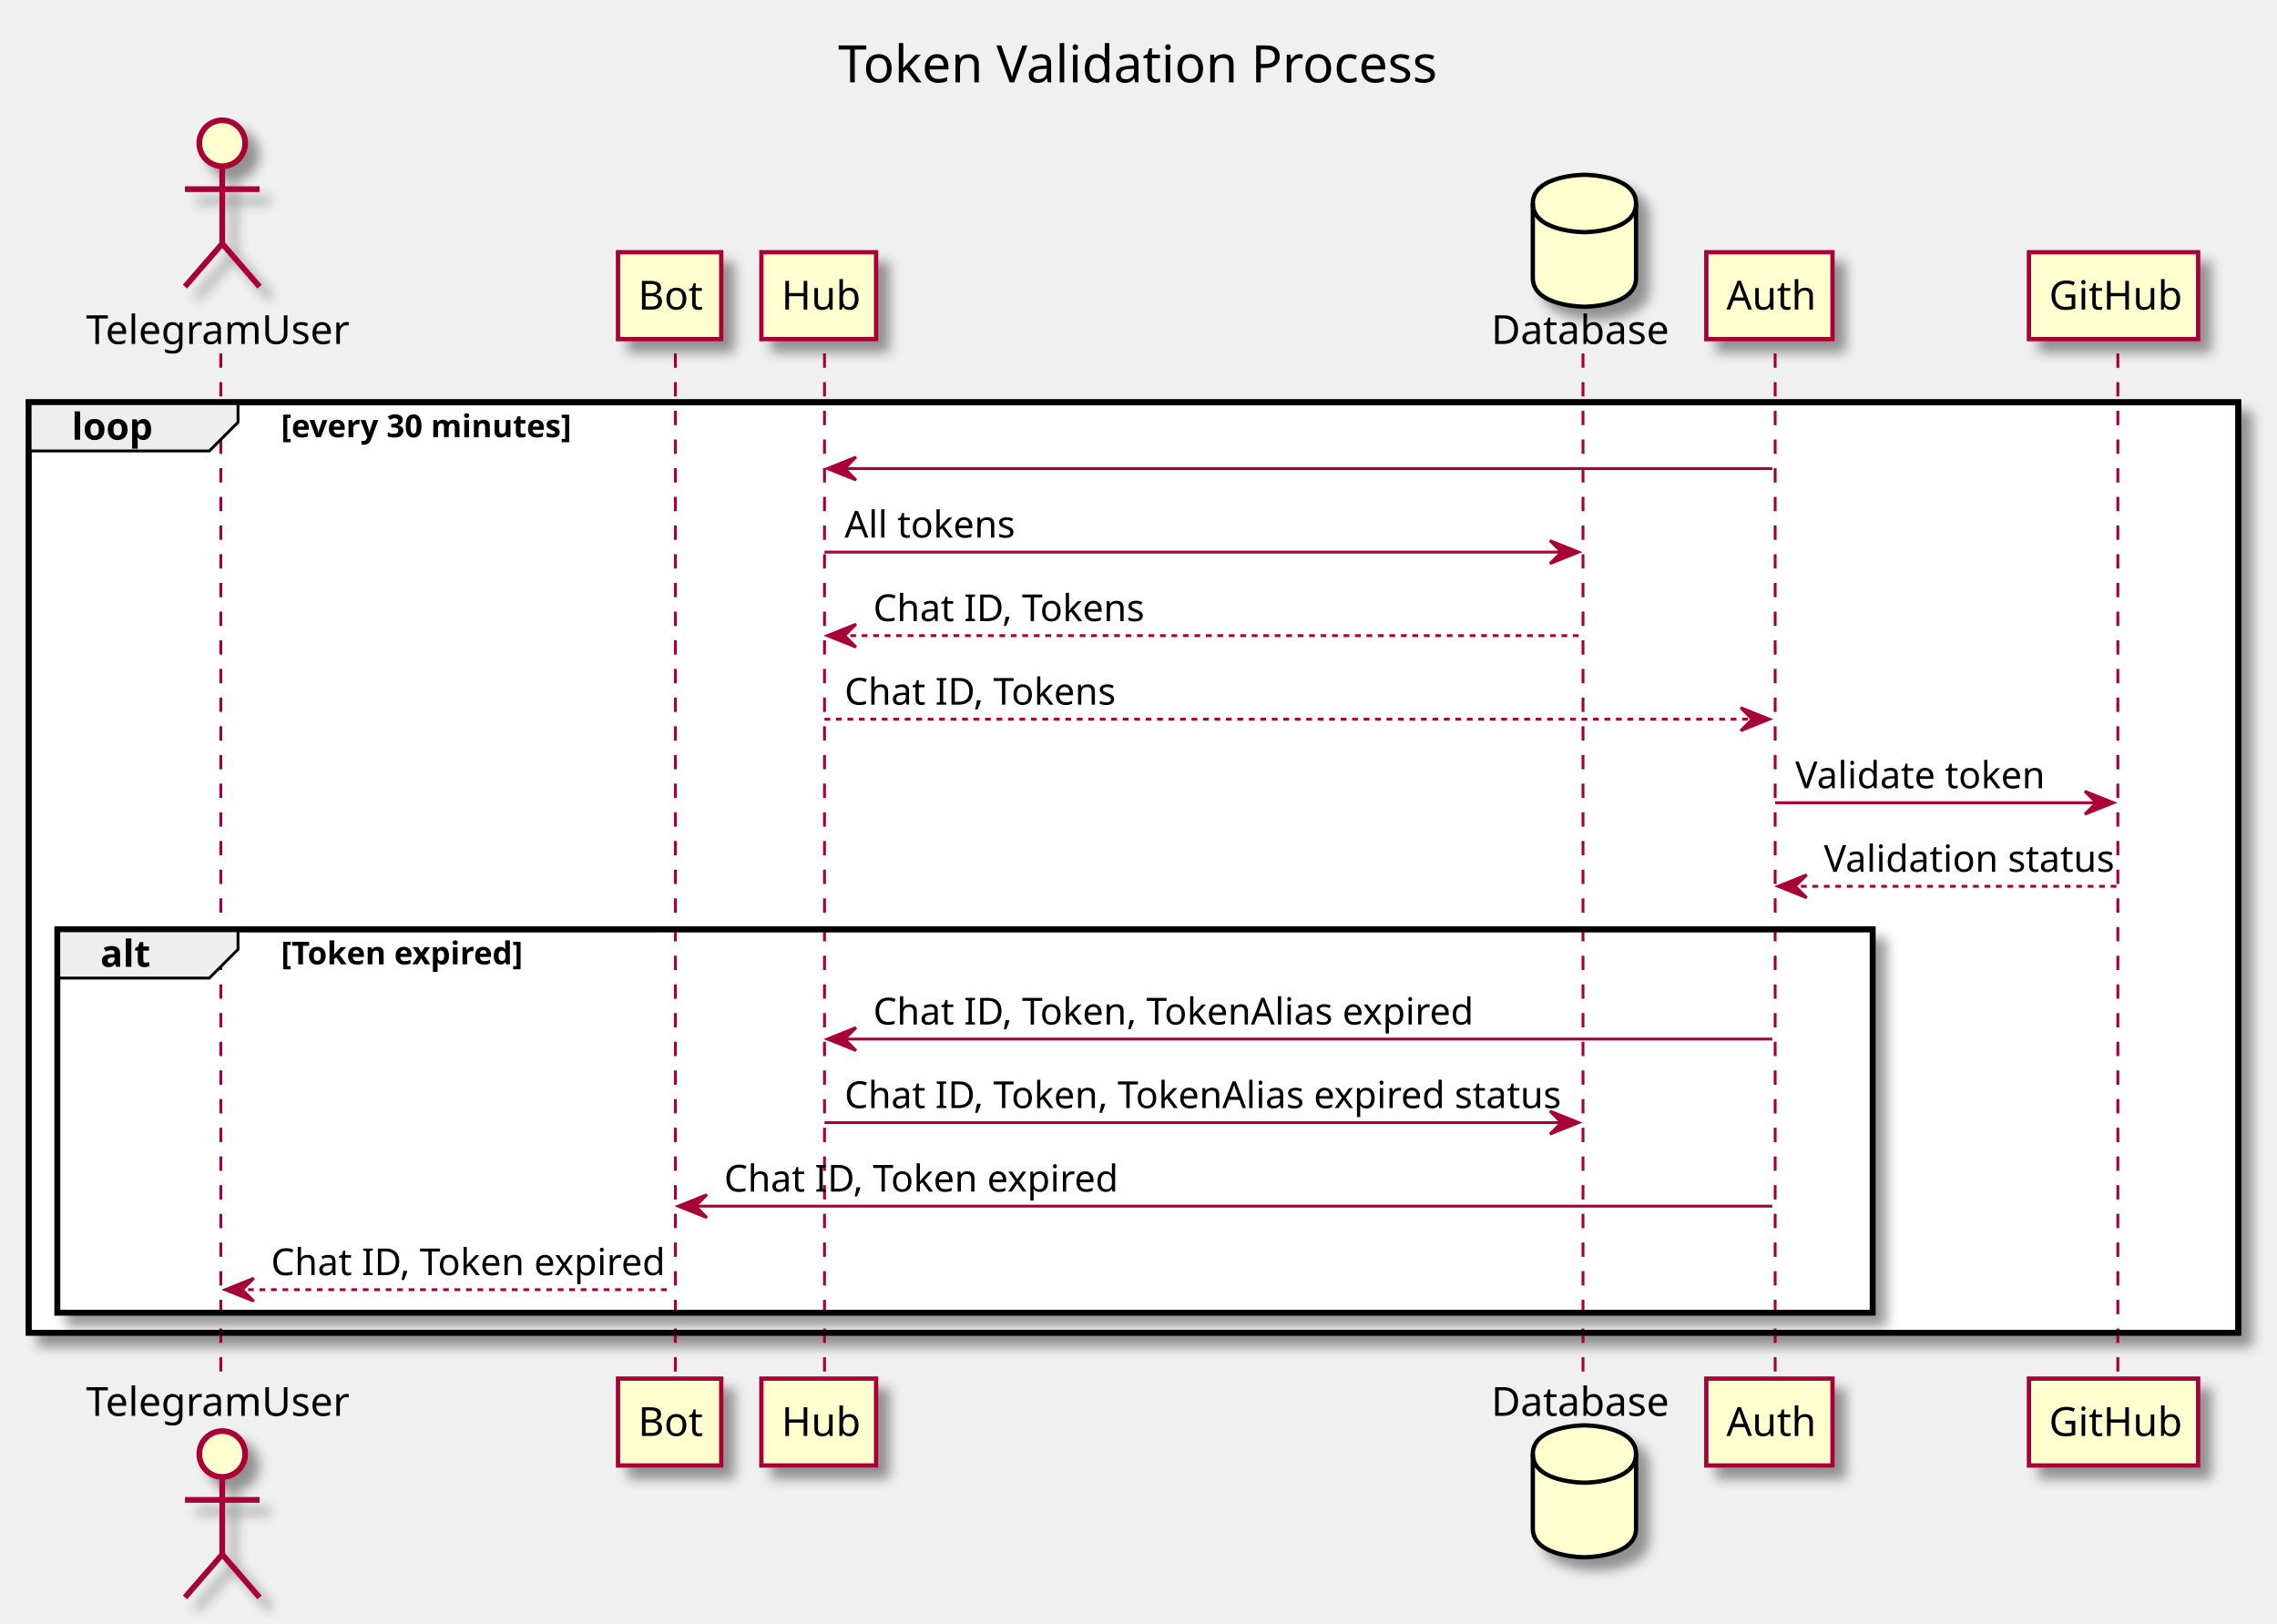
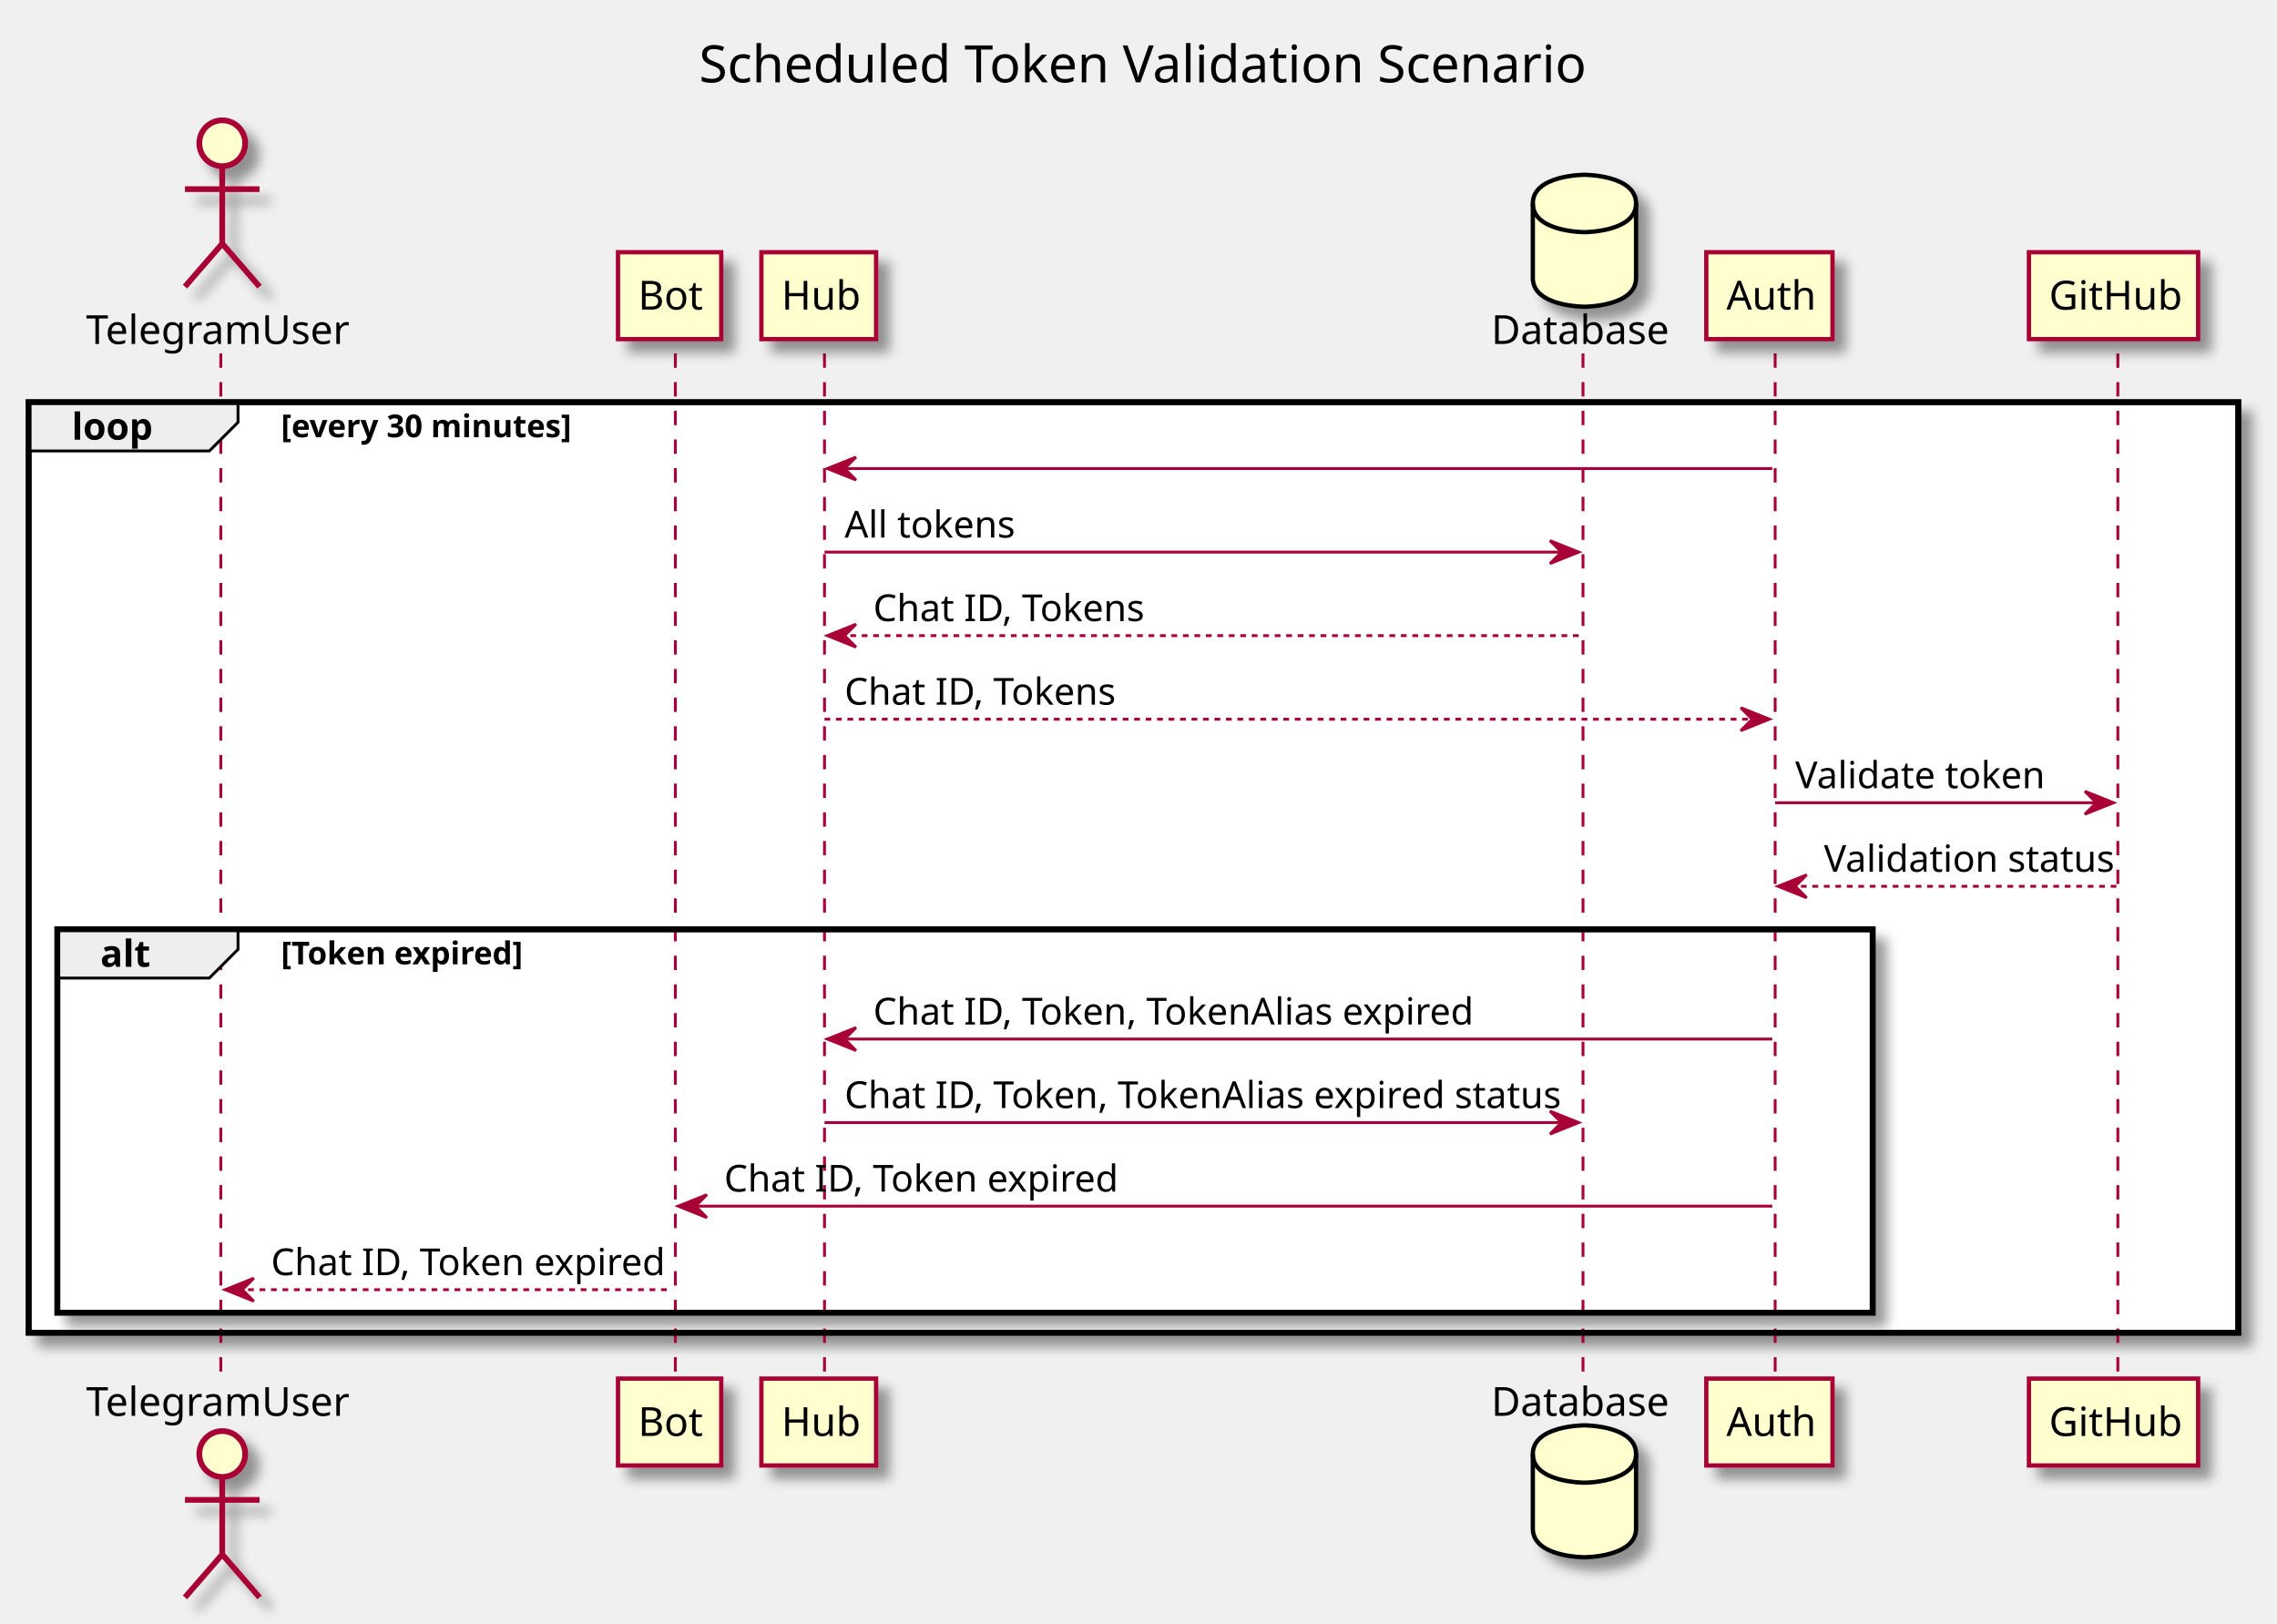
<svg xmlns="http://www.w3.org/2000/svg" contentScriptType="application/ecmascript" contentStyleType="text/css" height="566px" preserveAspectRatio="none" style="width:794px;height:566px;" version="1.1" viewBox="0 0 794 566" width="794px" zoomAndPan="magnify">
  <defs>
-     <filter height="300%" id="f19pyumoxd51rd" width="300%" x="-1" y="-1">
+     <filter height="300%" id="fq71107c2iekz" width="300%" x="-1" y="-1">
      <feGaussianBlur result="blurOut" stdDeviation="2.0" />
      <feColorMatrix in="blurOut" result="blurOut2" type="matrix" values="0 0 0 0 0 0 0 0 0 0 0 0 0 0 0 0 0 0 .4 0" />
      <feOffset dx="4.0" dy="4.0" in="blurOut2" result="blurOut3" />
      <feBlend in="SourceGraphic" in2="blurOut3" mode="normal" />
    </filter>
  </defs>
  <g>
-     <text fill="#000000" font-family="sans-serif" font-size="18" lengthAdjust="spacingAndGlyphs" textLength="206" x="292.25" y="28.708">Token Validation Process</text>
-     <rect fill="#FFFFFF" filter="url(#f19pyumoxd51rd)" height="324.461" style="stroke:#000000;stroke-width:2.0;" width="770.5" x="10" y="140.25" />
-     <rect fill="#FFFFFF" filter="url(#f19pyumoxd51rd)" height="133.664" style="stroke:#000000;stroke-width:2.0;" width="633" x="20" y="324.047" />
+     <text fill="#000000" font-family="sans-serif" font-size="18" lengthAdjust="spacingAndGlyphs" textLength="303" x="243.75" y="28.708">Scheduled Token Validation Scenario</text>
+     <rect fill="#FFFFFF" filter="url(#fq71107c2iekz)" height="324.461" style="stroke:#000000;stroke-width:2.0;" width="770.5" x="10" y="140.25" />
+     <rect fill="#FFFFFF" filter="url(#fq71107c2iekz)" height="133.664" style="stroke:#000000;stroke-width:2.0;" width="633" x="20" y="324.047" />
    <line style="stroke:#A80036;stroke-width:1.0;stroke-dasharray:5.0,5.0;" x1="77" x2="77" y1="123.25" y2="481.711" />
    <line style="stroke:#A80036;stroke-width:1.0;stroke-dasharray:5.0,5.0;" x1="235.5" x2="235.5" y1="123.25" y2="481.711" />
    <line style="stroke:#A80036;stroke-width:1.0;stroke-dasharray:5.0,5.0;" x1="287.5" x2="287.5" y1="123.25" y2="481.711" />
    <line style="stroke:#A80036;stroke-width:1.0;stroke-dasharray:5.0,5.0;" x1="552" x2="552" y1="123.25" y2="481.711" />
    <line style="stroke:#A80036;stroke-width:1.0;stroke-dasharray:5.0,5.0;" x1="619" x2="619" y1="123.25" y2="481.711" />
    <line style="stroke:#A80036;stroke-width:1.0;stroke-dasharray:5.0,5.0;" x1="738.5" x2="738.5" y1="123.25" y2="481.711" />
    <text fill="#000000" font-family="sans-serif" font-size="14" lengthAdjust="spacingAndGlyphs" textLength="89" x="30" y="119.948">TelegramUser</text>
-     <ellipse cx="77.5" cy="49.953" fill="#FEFECE" filter="url(#f19pyumoxd51rd)" rx="8" ry="8" style="stroke:#A80036;stroke-width:2.0;" />
-     <path d="M77.5,57.953 L77.5,84.953 M64.5,65.953 L90.5,65.953 M77.5,84.953 L64.5,99.953 M77.5,84.953 L90.5,99.953 " fill="none" filter="url(#f19pyumoxd51rd)" style="stroke:#A80036;stroke-width:2.0;" />
+     <ellipse cx="77.5" cy="49.953" fill="#FEFECE" filter="url(#fq71107c2iekz)" rx="8" ry="8" style="stroke:#A80036;stroke-width:2.0;" />
+     <path d="M77.5,57.953 L77.5,84.953 M64.5,65.953 L90.5,65.953 M77.5,84.953 L64.5,99.953 M77.5,84.953 L90.5,99.953 " fill="none" filter="url(#fq71107c2iekz)" style="stroke:#A80036;stroke-width:2.0;" />
    <text fill="#000000" font-family="sans-serif" font-size="14" lengthAdjust="spacingAndGlyphs" textLength="89" x="30" y="493.706">TelegramUser</text>
-     <ellipse cx="77.5" cy="507.008" fill="#FEFECE" filter="url(#f19pyumoxd51rd)" rx="8" ry="8" style="stroke:#A80036;stroke-width:2.0;" />
-     <path d="M77.5,515.008 L77.5,542.008 M64.5,523.008 L90.5,523.008 M77.5,542.008 L64.5,557.008 M77.5,542.008 L90.5,557.008 " fill="none" filter="url(#f19pyumoxd51rd)" style="stroke:#A80036;stroke-width:2.0;" />
-     <rect fill="#FEFECE" filter="url(#f19pyumoxd51rd)" height="30.297" style="stroke:#A80036;stroke-width:1.5;" width="36" x="215.5" y="87.953" />
+     <ellipse cx="77.5" cy="507.008" fill="#FEFECE" filter="url(#fq71107c2iekz)" rx="8" ry="8" style="stroke:#A80036;stroke-width:2.0;" />
+     <path d="M77.5,515.008 L77.5,542.008 M64.5,523.008 L90.5,523.008 M77.5,542.008 L64.5,557.008 M77.5,542.008 L90.5,557.008 " fill="none" filter="url(#fq71107c2iekz)" style="stroke:#A80036;stroke-width:2.0;" />
+     <rect fill="#FEFECE" filter="url(#fq71107c2iekz)" height="30.297" style="stroke:#A80036;stroke-width:1.5;" width="36" x="215.5" y="87.953" />
    <text fill="#000000" font-family="sans-serif" font-size="14" lengthAdjust="spacingAndGlyphs" textLength="22" x="222.5" y="107.948">Bot</text>
-     <rect fill="#FEFECE" filter="url(#f19pyumoxd51rd)" height="30.297" style="stroke:#A80036;stroke-width:1.5;" width="36" x="215.5" y="480.711" />
+     <rect fill="#FEFECE" filter="url(#fq71107c2iekz)" height="30.297" style="stroke:#A80036;stroke-width:1.5;" width="36" x="215.5" y="480.711" />
    <text fill="#000000" font-family="sans-serif" font-size="14" lengthAdjust="spacingAndGlyphs" textLength="22" x="222.5" y="500.706">Bot</text>
-     <rect fill="#FEFECE" filter="url(#f19pyumoxd51rd)" height="30.297" style="stroke:#A80036;stroke-width:1.5;" width="40" x="265.5" y="87.953" />
+     <rect fill="#FEFECE" filter="url(#fq71107c2iekz)" height="30.297" style="stroke:#A80036;stroke-width:1.5;" width="40" x="265.5" y="87.953" />
    <text fill="#000000" font-family="sans-serif" font-size="14" lengthAdjust="spacingAndGlyphs" textLength="26" x="272.5" y="107.948">Hub</text>
-     <rect fill="#FEFECE" filter="url(#f19pyumoxd51rd)" height="30.297" style="stroke:#A80036;stroke-width:1.5;" width="40" x="265.5" y="480.711" />
+     <rect fill="#FEFECE" filter="url(#fq71107c2iekz)" height="30.297" style="stroke:#A80036;stroke-width:1.5;" width="40" x="265.5" y="480.711" />
    <text fill="#000000" font-family="sans-serif" font-size="14" lengthAdjust="spacingAndGlyphs" textLength="26" x="272.5" y="500.706">Hub</text>
    <text fill="#000000" font-family="sans-serif" font-size="14" lengthAdjust="spacingAndGlyphs" textLength="59" x="520" y="119.948">Database</text>
-     <path d="M534.5,70.953 C534.5,60.953 552.5,60.953 552.5,60.953 C552.5,60.953 570.5,60.953 570.5,70.953 L570.5,96.953 C570.5,106.953 552.5,106.953 552.5,106.953 C552.5,106.953 534.5,106.953 534.5,96.953 L534.5,70.953 " fill="#FEFECE" filter="url(#f19pyumoxd51rd)" style="stroke:#000000;stroke-width:1.5;" />
+     <path d="M534.5,70.953 C534.5,60.953 552.5,60.953 552.5,60.953 C552.5,60.953 570.5,60.953 570.5,70.953 L570.5,96.953 C570.5,106.953 552.5,106.953 552.5,106.953 C552.5,106.953 534.5,106.953 534.5,96.953 L534.5,70.953 " fill="#FEFECE" filter="url(#fq71107c2iekz)" style="stroke:#000000;stroke-width:1.5;" />
    <path d="M534.5,70.953 C534.5,80.953 552.5,80.953 552.5,80.953 C552.5,80.953 570.5,80.953 570.5,70.953 " fill="none" style="stroke:#000000;stroke-width:1.5;" />
    <text fill="#000000" font-family="sans-serif" font-size="14" lengthAdjust="spacingAndGlyphs" textLength="59" x="520" y="493.706">Database</text>
-     <path d="M534.5,507.008 C534.5,497.008 552.5,497.008 552.5,497.008 C552.5,497.008 570.5,497.008 570.5,507.008 L570.5,533.008 C570.5,543.008 552.5,543.008 552.5,543.008 C552.5,543.008 534.5,543.008 534.5,533.008 L534.5,507.008 " fill="#FEFECE" filter="url(#f19pyumoxd51rd)" style="stroke:#000000;stroke-width:1.5;" />
+     <path d="M534.5,507.008 C534.5,497.008 552.5,497.008 552.5,497.008 C552.5,497.008 570.5,497.008 570.5,507.008 L570.5,533.008 C570.5,543.008 552.5,543.008 552.5,543.008 C552.5,543.008 534.5,543.008 534.5,533.008 L534.5,507.008 " fill="#FEFECE" filter="url(#fq71107c2iekz)" style="stroke:#000000;stroke-width:1.5;" />
    <path d="M534.5,507.008 C534.5,517.008 552.5,517.008 552.5,517.008 C552.5,517.008 570.5,517.008 570.5,507.008 " fill="none" style="stroke:#000000;stroke-width:1.5;" />
-     <rect fill="#FEFECE" filter="url(#f19pyumoxd51rd)" height="30.297" style="stroke:#A80036;stroke-width:1.5;" width="44" x="595" y="87.953" />
+     <rect fill="#FEFECE" filter="url(#fq71107c2iekz)" height="30.297" style="stroke:#A80036;stroke-width:1.5;" width="44" x="595" y="87.953" />
    <text fill="#000000" font-family="sans-serif" font-size="14" lengthAdjust="spacingAndGlyphs" textLength="30" x="602" y="107.948">Auth</text>
-     <rect fill="#FEFECE" filter="url(#f19pyumoxd51rd)" height="30.297" style="stroke:#A80036;stroke-width:1.5;" width="44" x="595" y="480.711" />
+     <rect fill="#FEFECE" filter="url(#fq71107c2iekz)" height="30.297" style="stroke:#A80036;stroke-width:1.5;" width="44" x="595" y="480.711" />
    <text fill="#000000" font-family="sans-serif" font-size="14" lengthAdjust="spacingAndGlyphs" textLength="30" x="602" y="500.706">Auth</text>
-     <rect fill="#FEFECE" filter="url(#f19pyumoxd51rd)" height="30.297" style="stroke:#A80036;stroke-width:1.5;" width="59" x="707.5" y="87.953" />
+     <rect fill="#FEFECE" filter="url(#fq71107c2iekz)" height="30.297" style="stroke:#A80036;stroke-width:1.5;" width="59" x="707.5" y="87.953" />
    <text fill="#000000" font-family="sans-serif" font-size="14" lengthAdjust="spacingAndGlyphs" textLength="45" x="714.5" y="107.948">GitHub</text>
-     <rect fill="#FEFECE" filter="url(#f19pyumoxd51rd)" height="30.297" style="stroke:#A80036;stroke-width:1.5;" width="59" x="707.5" y="480.711" />
+     <rect fill="#FEFECE" filter="url(#fq71107c2iekz)" height="30.297" style="stroke:#A80036;stroke-width:1.5;" width="59" x="707.5" y="480.711" />
    <text fill="#000000" font-family="sans-serif" font-size="14" lengthAdjust="spacingAndGlyphs" textLength="45" x="714.5" y="500.706">GitHub</text>
    <path d="M10,140.25 L83,140.25 L83,147.25 L73,157.25 L10,157.25 L10,140.25 " fill="#EEEEEE" style="stroke:#000000;stroke-width:1.0;" />
    <rect fill="none" height="324.461" style="stroke:#000000;stroke-width:2.0;" width="770.5" x="10" y="140.25" />
    <text fill="#000000" font-family="sans-serif" font-size="13" font-weight="bold" lengthAdjust="spacingAndGlyphs" textLength="28" x="25" y="153.317">loop</text>
    <text fill="#000000" font-family="sans-serif" font-size="11" font-weight="bold" lengthAdjust="spacingAndGlyphs" textLength="98" x="98" y="152.46">[every 30 minutes]</text>
    <polygon fill="#A80036" points="298.5,159.383,288.5,163.383,298.5,167.383,294.5,163.383" style="stroke:#A80036;stroke-width:1.0;" />
    <line style="stroke:#A80036;stroke-width:1.0;" x1="292.5" x2="618" y1="163.383" y2="163.383" />
    <polygon fill="#A80036" points="540.5,188.516,550.5,192.516,540.5,196.516,544.5,192.516" style="stroke:#A80036;stroke-width:1.0;" />
    <line style="stroke:#A80036;stroke-width:1.0;" x1="287.5" x2="546.5" y1="192.516" y2="192.516" />
    <text fill="#000000" font-family="sans-serif" font-size="13" lengthAdjust="spacingAndGlyphs" textLength="56" x="294.5" y="187.45">All tokens</text>
    <polygon fill="#A80036" points="298.5,217.648,288.5,221.648,298.5,225.648,294.5,221.648" style="stroke:#A80036;stroke-width:1.0;" />
    <line style="stroke:#A80036;stroke-width:1.0;stroke-dasharray:2.0,2.0;" x1="292.5" x2="551.5" y1="221.648" y2="221.648" />
    <text fill="#000000" font-family="sans-serif" font-size="13" lengthAdjust="spacingAndGlyphs" textLength="92" x="304.5" y="216.583">Chat ID, Tokens</text>
    <polygon fill="#A80036" points="607,246.781,617,250.781,607,254.781,611,250.781" style="stroke:#A80036;stroke-width:1.0;" />
    <line style="stroke:#A80036;stroke-width:1.0;stroke-dasharray:2.0,2.0;" x1="287.5" x2="613" y1="250.781" y2="250.781" />
    <text fill="#000000" font-family="sans-serif" font-size="13" lengthAdjust="spacingAndGlyphs" textLength="92" x="294.5" y="245.715">Chat ID, Tokens</text>
    <polygon fill="#A80036" points="727,275.914,737,279.914,727,283.914,731,279.914" style="stroke:#A80036;stroke-width:1.0;" />
    <line style="stroke:#A80036;stroke-width:1.0;" x1="619" x2="733" y1="279.914" y2="279.914" />
    <text fill="#000000" font-family="sans-serif" font-size="13" lengthAdjust="spacingAndGlyphs" textLength="82" x="626" y="274.848">Validate token</text>
    <polygon fill="#A80036" points="630,305.047,620,309.047,630,313.047,626,309.047" style="stroke:#A80036;stroke-width:1.0;" />
    <line style="stroke:#A80036;stroke-width:1.0;stroke-dasharray:2.0,2.0;" x1="624" x2="738" y1="309.047" y2="309.047" />
    <text fill="#000000" font-family="sans-serif" font-size="13" lengthAdjust="spacingAndGlyphs" textLength="96" x="636" y="303.981">Validation status</text>
    <path d="M20,324.047 L83,324.047 L83,331.047 L73,341.047 L20,341.047 L20,324.047 " fill="#EEEEEE" style="stroke:#000000;stroke-width:1.0;" />
    <rect fill="none" height="133.664" style="stroke:#000000;stroke-width:2.0;" width="633" x="20" y="324.047" />
    <text fill="#000000" font-family="sans-serif" font-size="13" font-weight="bold" lengthAdjust="spacingAndGlyphs" textLength="18" x="35" y="337.114">alt</text>
    <text fill="#000000" font-family="sans-serif" font-size="11" font-weight="bold" lengthAdjust="spacingAndGlyphs" textLength="84" x="98" y="336.257">[Token expired]</text>
    <polygon fill="#A80036" points="298.5,358.312,288.5,362.312,298.5,366.312,294.5,362.312" style="stroke:#A80036;stroke-width:1.0;" />
    <line style="stroke:#A80036;stroke-width:1.0;" x1="292.5" x2="618" y1="362.312" y2="362.312" />
    <text fill="#000000" font-family="sans-serif" font-size="13" lengthAdjust="spacingAndGlyphs" textLength="203" x="304.5" y="357.247">Chat ID, Token, TokenAlias expired</text>
    <polygon fill="#A80036" points="540.5,387.445,550.5,391.445,540.5,395.445,544.5,391.445" style="stroke:#A80036;stroke-width:1.0;" />
    <line style="stroke:#A80036;stroke-width:1.0;" x1="287.5" x2="546.5" y1="391.445" y2="391.445" />
    <text fill="#000000" font-family="sans-serif" font-size="13" lengthAdjust="spacingAndGlyphs" textLength="241" x="294.5" y="386.379">Chat ID, Token, TokenAlias expired status</text>
    <polygon fill="#A80036" points="246.5,416.578,236.5,420.578,246.5,424.578,242.5,420.578" style="stroke:#A80036;stroke-width:1.0;" />
    <line style="stroke:#A80036;stroke-width:1.0;" x1="240.5" x2="618" y1="420.578" y2="420.578" />
    <text fill="#000000" font-family="sans-serif" font-size="13" lengthAdjust="spacingAndGlyphs" textLength="134" x="252.5" y="415.512">Chat ID, Token expired</text>
    <polygon fill="#A80036" points="88.5,445.711,78.5,449.711,88.5,453.711,84.5,449.711" style="stroke:#A80036;stroke-width:1.0;" />
    <line style="stroke:#A80036;stroke-width:1.0;stroke-dasharray:2.0,2.0;" x1="82.5" x2="234.5" y1="449.711" y2="449.711" />
    <text fill="#000000" font-family="sans-serif" font-size="13" lengthAdjust="spacingAndGlyphs" textLength="134" x="94.5" y="444.645">Chat ID, Token expired</text>
  </g>
</svg>
